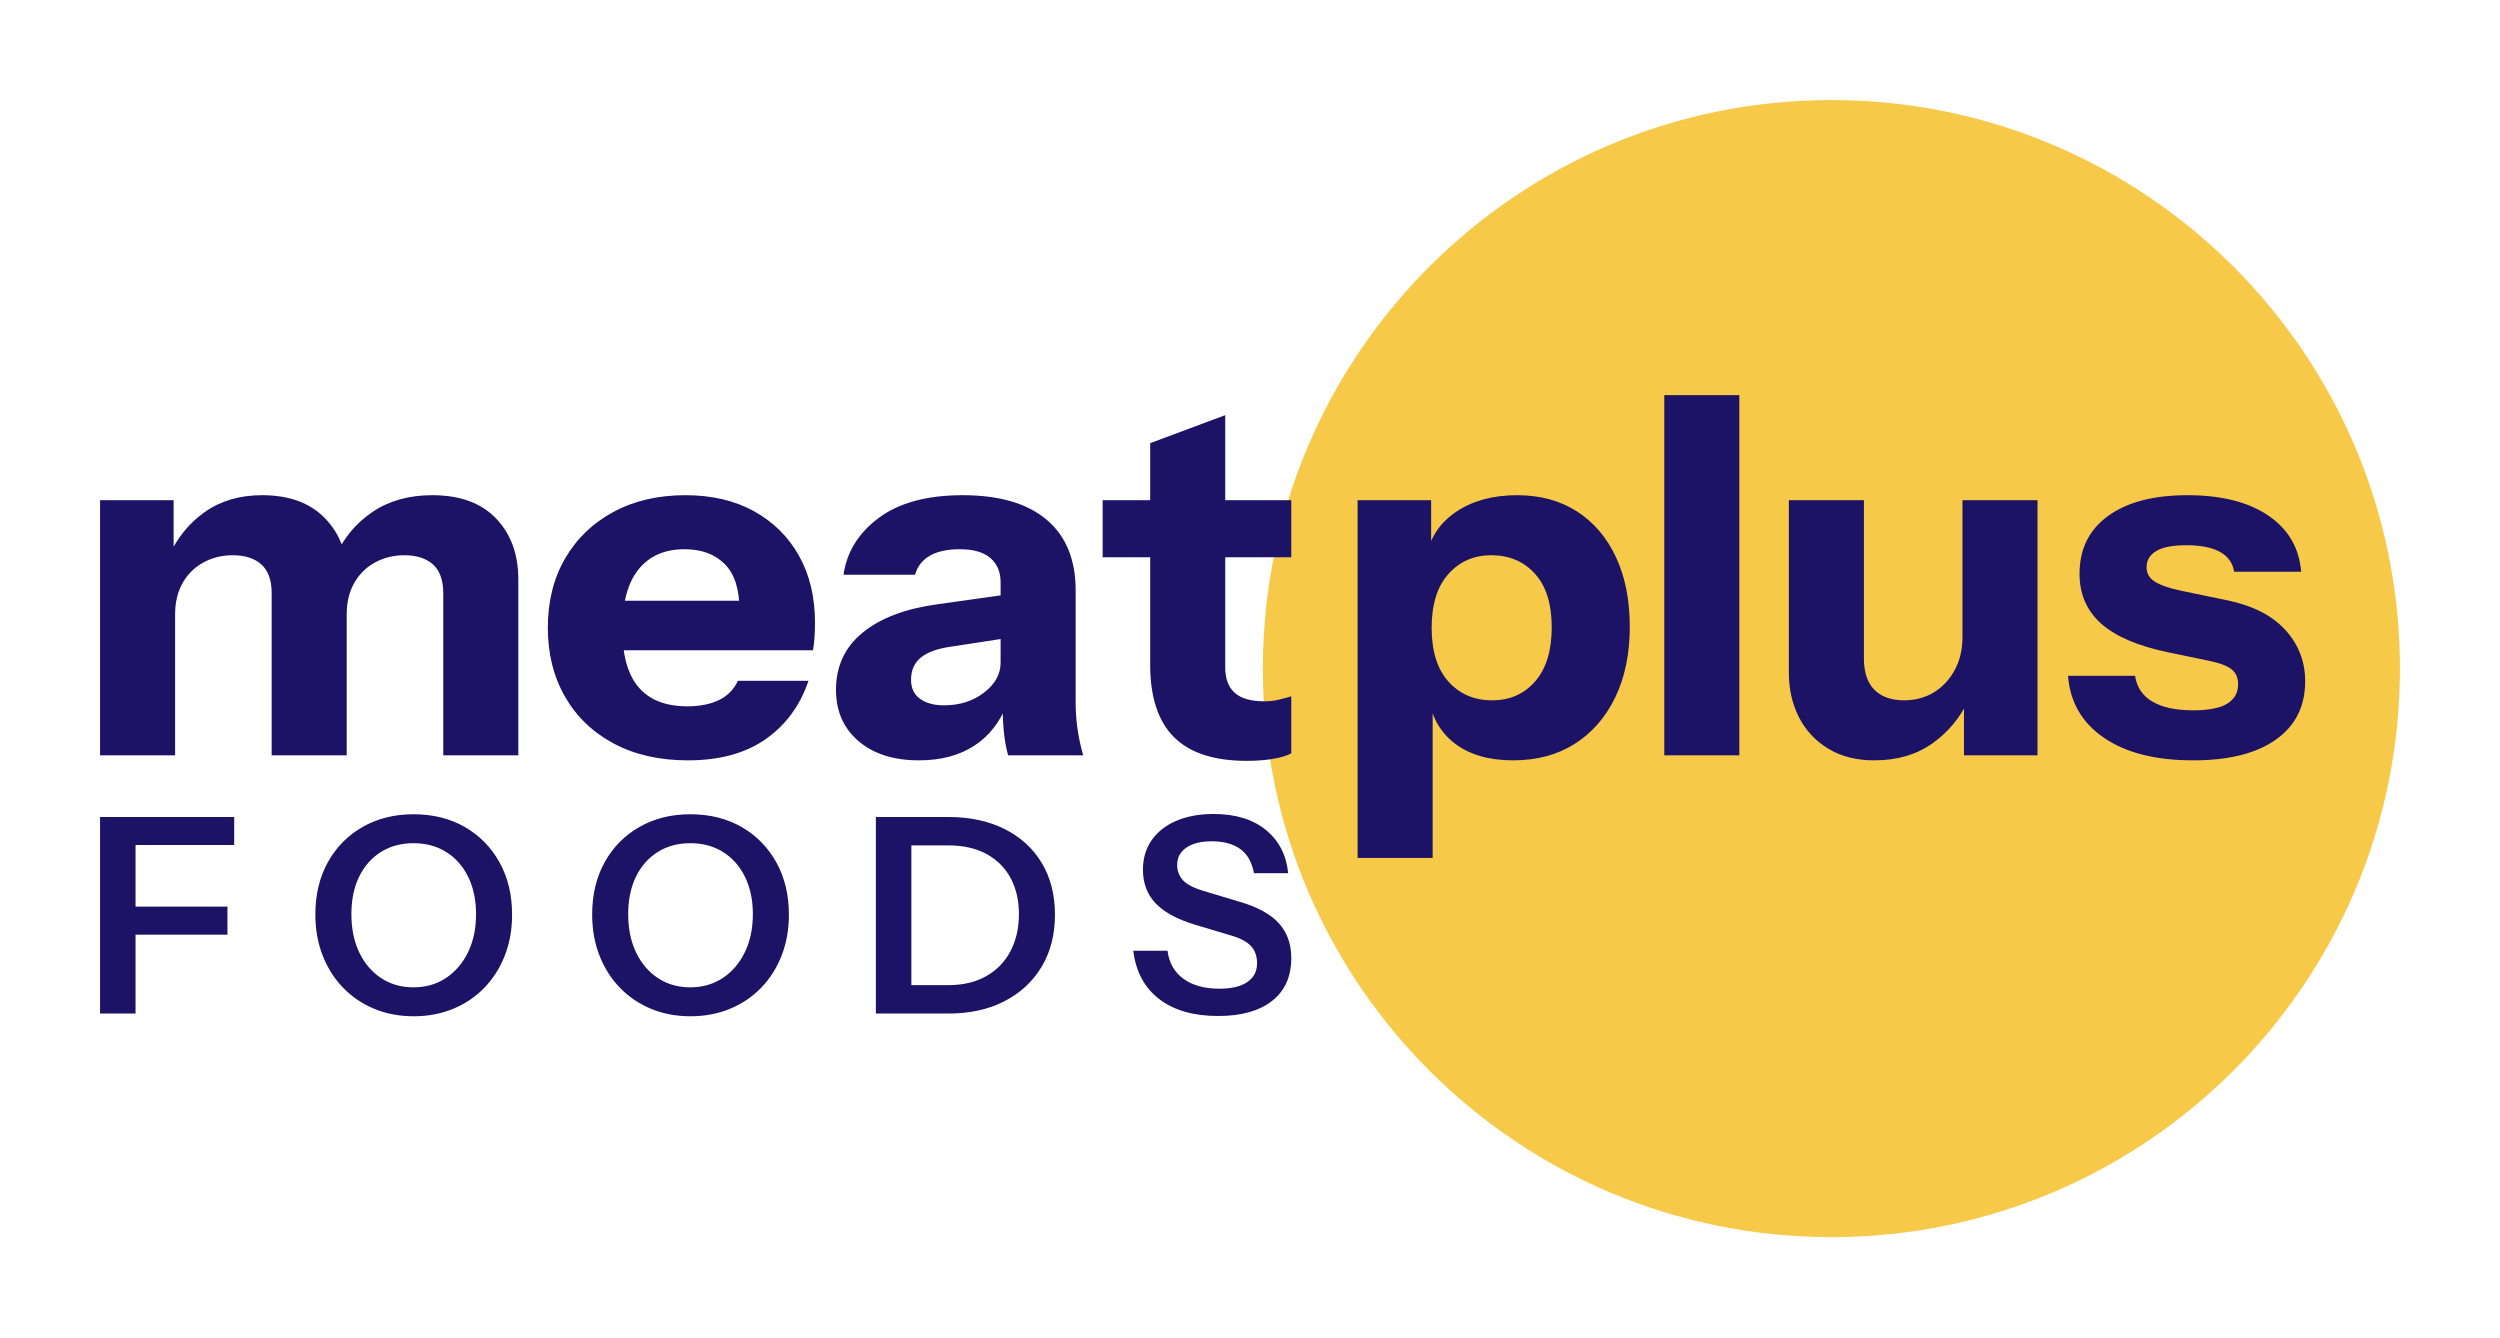
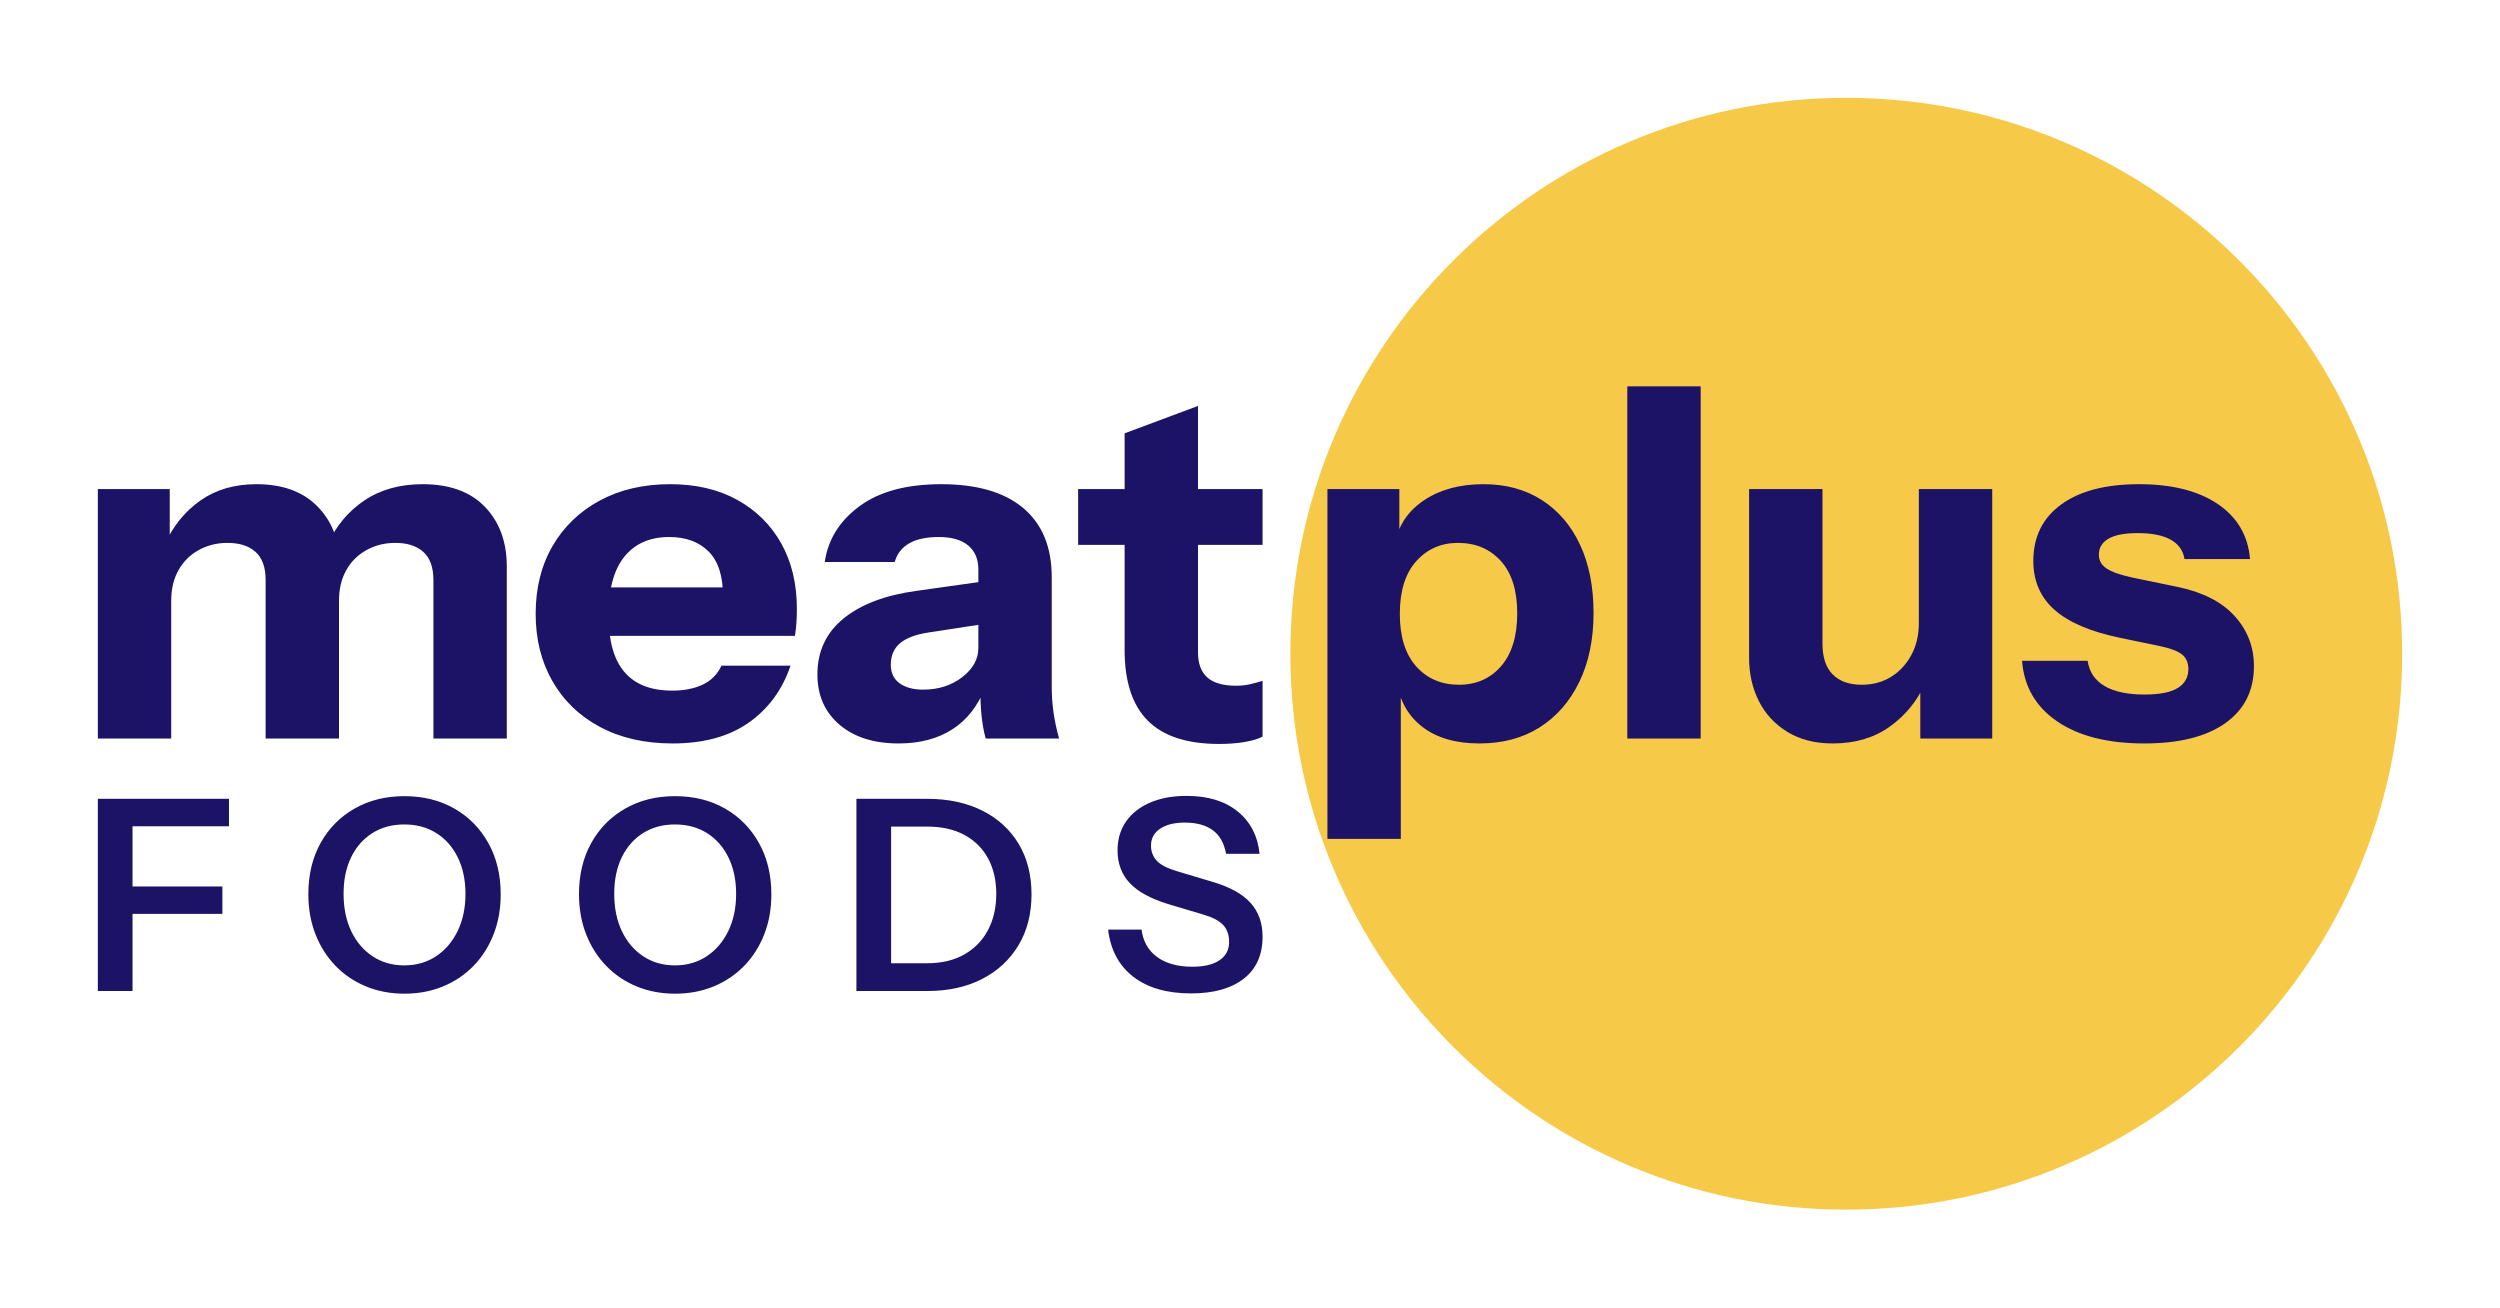
- <svg xmlns="http://www.w3.org/2000/svg" viewBox="-14.0 -150.98 499.7 267.28" width="499.7" height="267.28" role="img" aria-label="Meatplus Foods">
-   <circle cx="352.06" cy="-17.34" r="113.64" fill="#F7C948" />
+ <svg xmlns="http://www.w3.org/2000/svg" viewBox="-14.0 -150.98 511.06 267.28" width="511.06" height="267.28" role="img" aria-label="Meatplus Foods">
+   <circle cx="363.42" cy="-17.34" r="113.64" fill="#F7C948" />
  <path fill="#1C1266" d="M6.0 0.0V-51.0H20.7V-39.0H21.0V0.0ZM40.3 0.0V-32.4Q40.3 -36.3 38.25 -38.15Q36.2 -40.0 32.5 -40.0Q29.3 -40.0 26.65 -38.55Q24.0 -37.1 22.5 -34.45Q21.0 -31.8 21.0 -28.2L19.7 -39.7Q22.2 -45.3 26.95 -48.65Q31.7 -52.0 38.4 -52.0Q46.4 -52.0 50.85 -47.5Q55.3 -43.0 55.3 -36.2V0.0ZM74.6 0.0V-32.4Q74.6 -36.3 72.55 -38.15Q70.5 -40.0 66.8 -40.0Q63.6 -40.0 60.95 -38.55Q58.3 -37.1 56.8 -34.45Q55.3 -31.8 55.3 -28.2L53.0 -39.7Q55.5 -45.3 60.45 -48.65Q65.4 -52.0 72.4 -52.0Q80.7 -52.0 85.15 -47.35Q89.6 -42.7 89.6 -35.2V0.0ZM123.5 1.0Q115.0 1.0 108.7 -2.35Q102.4 -5.7 98.95 -11.7Q95.5 -17.7 95.5 -25.5Q95.5 -33.4 98.95 -39.35Q102.4 -45.3 108.6 -48.65Q114.8 -52.0 123.0 -52.0Q130.9 -52.0 136.7 -48.8Q142.5 -45.6 145.7 -39.9Q148.9 -34.2 148.9 -26.5Q148.9 -24.9 148.8 -23.55Q148.7 -22.2 148.5 -21.0H104.3V-30.9H136.4L133.8 -29.1Q133.8 -35.3 130.85 -38.25Q127.9 -41.2 122.8 -41.2Q116.9 -41.2 113.65 -37.2Q110.4 -33.2 110.4 -25.2Q110.4 -17.4 113.65 -13.6Q116.9 -9.8 123.4 -9.8Q127.0 -9.8 129.6 -11.0Q132.2 -12.2 133.5 -14.9H147.6Q145.1 -7.5 139.05 -3.25Q133.0 1.0 123.5 1.0ZM187.5 0.0Q186.9 -2.2 186.65 -4.7Q186.4 -7.2 186.4 -10.5H186.0V-34.6Q186.0 -37.7 183.95 -39.45Q181.9 -41.2 177.9 -41.2Q174.1 -41.2 171.85 -39.9Q169.6 -38.6 168.9 -36.1H154.6Q155.6 -43.0 161.7 -47.5Q167.8 -52.0 178.4 -52.0Q189.4 -52.0 195.2 -47.1Q201.0 -42.2 201.0 -33.0V-10.5Q201.0 -8.0 201.35 -5.45Q201.7 -2.9 202.5 0.0ZM169.7 1.0Q162.1 1.0 157.6 -2.85Q153.1 -6.7 153.1 -13.1Q153.1 -20.2 158.45 -24.55Q163.8 -28.9 173.4 -30.2L188.3 -32.3V-23.6L175.9 -21.7Q171.9 -21.1 170.0 -19.5Q168.1 -17.9 168.1 -15.1Q168.1 -12.6 169.9 -11.3Q171.7 -10.0 174.7 -10.0Q179.4 -10.0 182.7 -12.55Q186.0 -15.1 186.0 -18.5L187.4 -10.5Q185.2 -4.8 180.7 -1.9Q176.2 1.0 169.7 1.0ZM235.2 1.1Q225.4 1.1 220.65 -3.65Q215.9 -8.4 215.9 -18.1V-62.4L230.9 -68.0V-17.6Q230.9 -14.2 232.8 -12.5Q234.7 -10.8 238.7 -10.8Q240.2 -10.8 241.5 -11.1Q242.8 -11.4 244.1 -11.8V-0.4Q242.8 0.3 240.45 0.7Q238.1 1.1 235.2 1.1ZM206.4 -39.6V-51.0H244.1V-39.6Z" />
  <path fill="#1C1266" d="M6.0 51.606V12.32H13.093V51.606ZM9.383 35.837V30.235H31.463V35.837ZM9.383 17.922V12.32H32.809V17.922ZM68.694 52.152Q64.42 52.152 60.828 50.67Q57.236 49.187 54.599 46.468Q51.961 43.749 50.497 40.02Q49.033 36.292 49.033 31.799Q49.033 25.852 51.543 21.341Q54.053 16.831 58.5 14.302Q62.947 11.774 68.64 11.774Q74.442 11.774 78.871 14.302Q83.299 16.831 85.827 21.359Q88.356 25.888 88.356 31.854Q88.356 36.31 86.891 40.039Q85.427 43.767 82.79 46.477Q80.153 49.187 76.552 50.67Q72.95 52.152 68.694 52.152ZM68.64 46.368Q72.332 46.368 75.142 44.504Q77.952 42.639 79.553 39.347Q81.153 36.055 81.153 31.745Q81.153 27.489 79.58 24.288Q78.007 21.087 75.196 19.322Q72.386 17.558 68.64 17.558Q64.929 17.558 62.128 19.322Q59.327 21.087 57.781 24.26Q56.236 27.434 56.236 31.745Q56.236 36.11 57.809 39.393Q59.382 42.676 62.183 44.522Q64.984 46.368 68.64 46.368ZM124.022 52.152Q119.748 52.152 116.156 50.67Q112.564 49.187 109.927 46.468Q107.289 43.749 105.825 40.02Q104.361 36.292 104.361 31.799Q104.361 25.852 106.871 21.341Q109.381 16.831 113.828 14.302Q118.275 11.774 123.968 11.774Q129.77 11.774 134.199 14.302Q138.627 16.831 141.156 21.359Q143.684 25.888 143.684 31.854Q143.684 36.31 142.22 40.039Q140.755 43.767 138.118 46.477Q135.481 49.187 131.88 50.67Q128.278 52.152 124.022 52.152ZM123.968 46.368Q127.66 46.368 130.47 44.504Q133.28 42.639 134.881 39.347Q136.481 36.055 136.481 31.745Q136.481 27.489 134.908 24.288Q133.335 21.087 130.525 19.322Q127.715 17.558 123.968 17.558Q120.257 17.558 117.457 19.322Q114.656 21.087 113.11 24.26Q111.564 27.434 111.564 31.745Q111.564 36.11 113.137 39.393Q114.71 42.676 117.511 44.522Q120.312 46.368 123.968 46.368ZM165.382 51.606V45.931H175.513Q179.987 45.931 183.152 44.122Q186.316 42.312 187.99 39.111Q189.663 35.91 189.663 31.745Q189.663 27.634 188.008 24.542Q186.353 21.45 183.197 19.723Q180.042 17.995 175.513 17.995H165.491V12.32H175.513Q181.97 12.32 186.771 14.712Q191.573 17.103 194.219 21.496Q196.866 25.888 196.866 31.854Q196.866 37.82 194.192 42.267Q191.518 46.714 186.744 49.16Q181.97 51.606 175.567 51.606ZM161.071 51.606V12.32H168.165V51.606ZM229.477 52.097Q222.092 52.097 217.682 48.696Q213.271 45.295 212.525 39.056H219.364Q219.819 42.676 222.547 44.658Q225.275 46.641 229.713 46.641Q233.387 46.641 235.324 45.304Q237.261 43.967 237.261 41.585Q237.261 39.42 236.043 38.111Q234.824 36.801 232.005 35.983L224.93 33.873Q219.51 32.236 216.982 29.571Q214.453 26.907 214.453 22.869Q214.453 19.45 216.199 16.949Q217.945 14.448 221.128 13.084Q224.311 11.72 228.567 11.72Q235.115 11.72 239.026 14.912Q242.936 18.104 243.482 23.56H236.643Q236.043 20.268 233.906 18.722Q231.768 17.176 228.204 17.176Q225.003 17.176 223.147 18.431Q221.292 19.686 221.292 21.887Q221.292 23.651 222.42 24.924Q223.547 26.197 226.585 27.107L233.806 29.271Q239.189 30.854 241.645 33.591Q244.1 36.328 244.1 40.511Q244.1 46.077 240.253 49.087Q236.406 52.097 229.477 52.097Z" />
  <path fill="#1C1266" d="M288.458 1.0Q281.158 1.0 276.758 -2.4Q272.358 -5.8 271.558 -11.7L272.358 -11.8V20.5H257.358V-51.0H272.058V-39.7L271.158 -39.9Q272.258 -45.5 277.158 -48.75Q282.058 -52.0 289.258 -52.0Q296.158 -52.0 301.208 -48.75Q306.258 -45.5 309.008 -39.6Q311.758 -33.7 311.758 -25.7Q311.758 -17.6 308.858 -11.6Q305.958 -5.6 300.758 -2.3Q295.558 1.0 288.458 1.0ZM284.258 -11.0Q289.558 -11.0 292.858 -14.8Q296.158 -18.6 296.158 -25.6Q296.158 -32.6 292.808 -36.3Q289.458 -40.0 284.058 -40.0Q278.858 -40.0 275.508 -36.25Q272.158 -32.5 272.158 -25.5Q272.158 -18.5 275.508 -14.75Q278.858 -11.0 284.258 -11.0ZM318.658 0.0V-72.0H333.658V0.0ZM360.658 1.0Q355.258 1.0 351.408 -1.35Q347.558 -3.7 345.558 -7.65Q343.558 -11.6 343.558 -16.5V-51.0H358.558V-19.4Q358.558 -15.2 360.658 -13.1Q362.758 -11.0 366.558 -11.0Q369.958 -11.0 372.558 -12.6Q375.158 -14.2 376.708 -17.05Q378.258 -19.9 378.258 -23.6L379.558 -11.3Q377.058 -5.8 372.258 -2.4Q367.458 1.0 360.658 1.0ZM378.558 0.0V-12.0H378.258V-51.0H393.258V0.0ZM424.358 1.0Q413.158 1.0 406.558 -3.5Q399.958 -8.0 399.358 -15.9H412.758Q413.258 -12.5 416.208 -10.75Q419.158 -9.0 424.358 -9.0Q429.058 -9.0 431.208 -10.35Q433.358 -11.7 433.358 -14.2Q433.358 -16.1 432.108 -17.15Q430.858 -18.2 427.558 -18.9L419.358 -20.6Q410.258 -22.5 405.958 -26.35Q401.658 -30.2 401.658 -36.3Q401.658 -43.7 407.358 -47.85Q413.058 -52.0 423.258 -52.0Q433.358 -52.0 439.358 -47.95Q445.358 -43.9 445.958 -36.7H432.558Q432.158 -39.3 429.758 -40.65Q427.358 -42.0 422.958 -42.0Q418.958 -42.0 417.008 -40.85Q415.058 -39.7 415.058 -37.6Q415.058 -35.8 416.658 -34.75Q418.258 -33.7 421.958 -32.9L431.158 -31.0Q438.858 -29.4 442.808 -25.05Q446.758 -20.7 446.758 -14.8Q446.758 -7.3 440.908 -3.15Q435.058 1.0 424.358 1.0Z" />
</svg>
